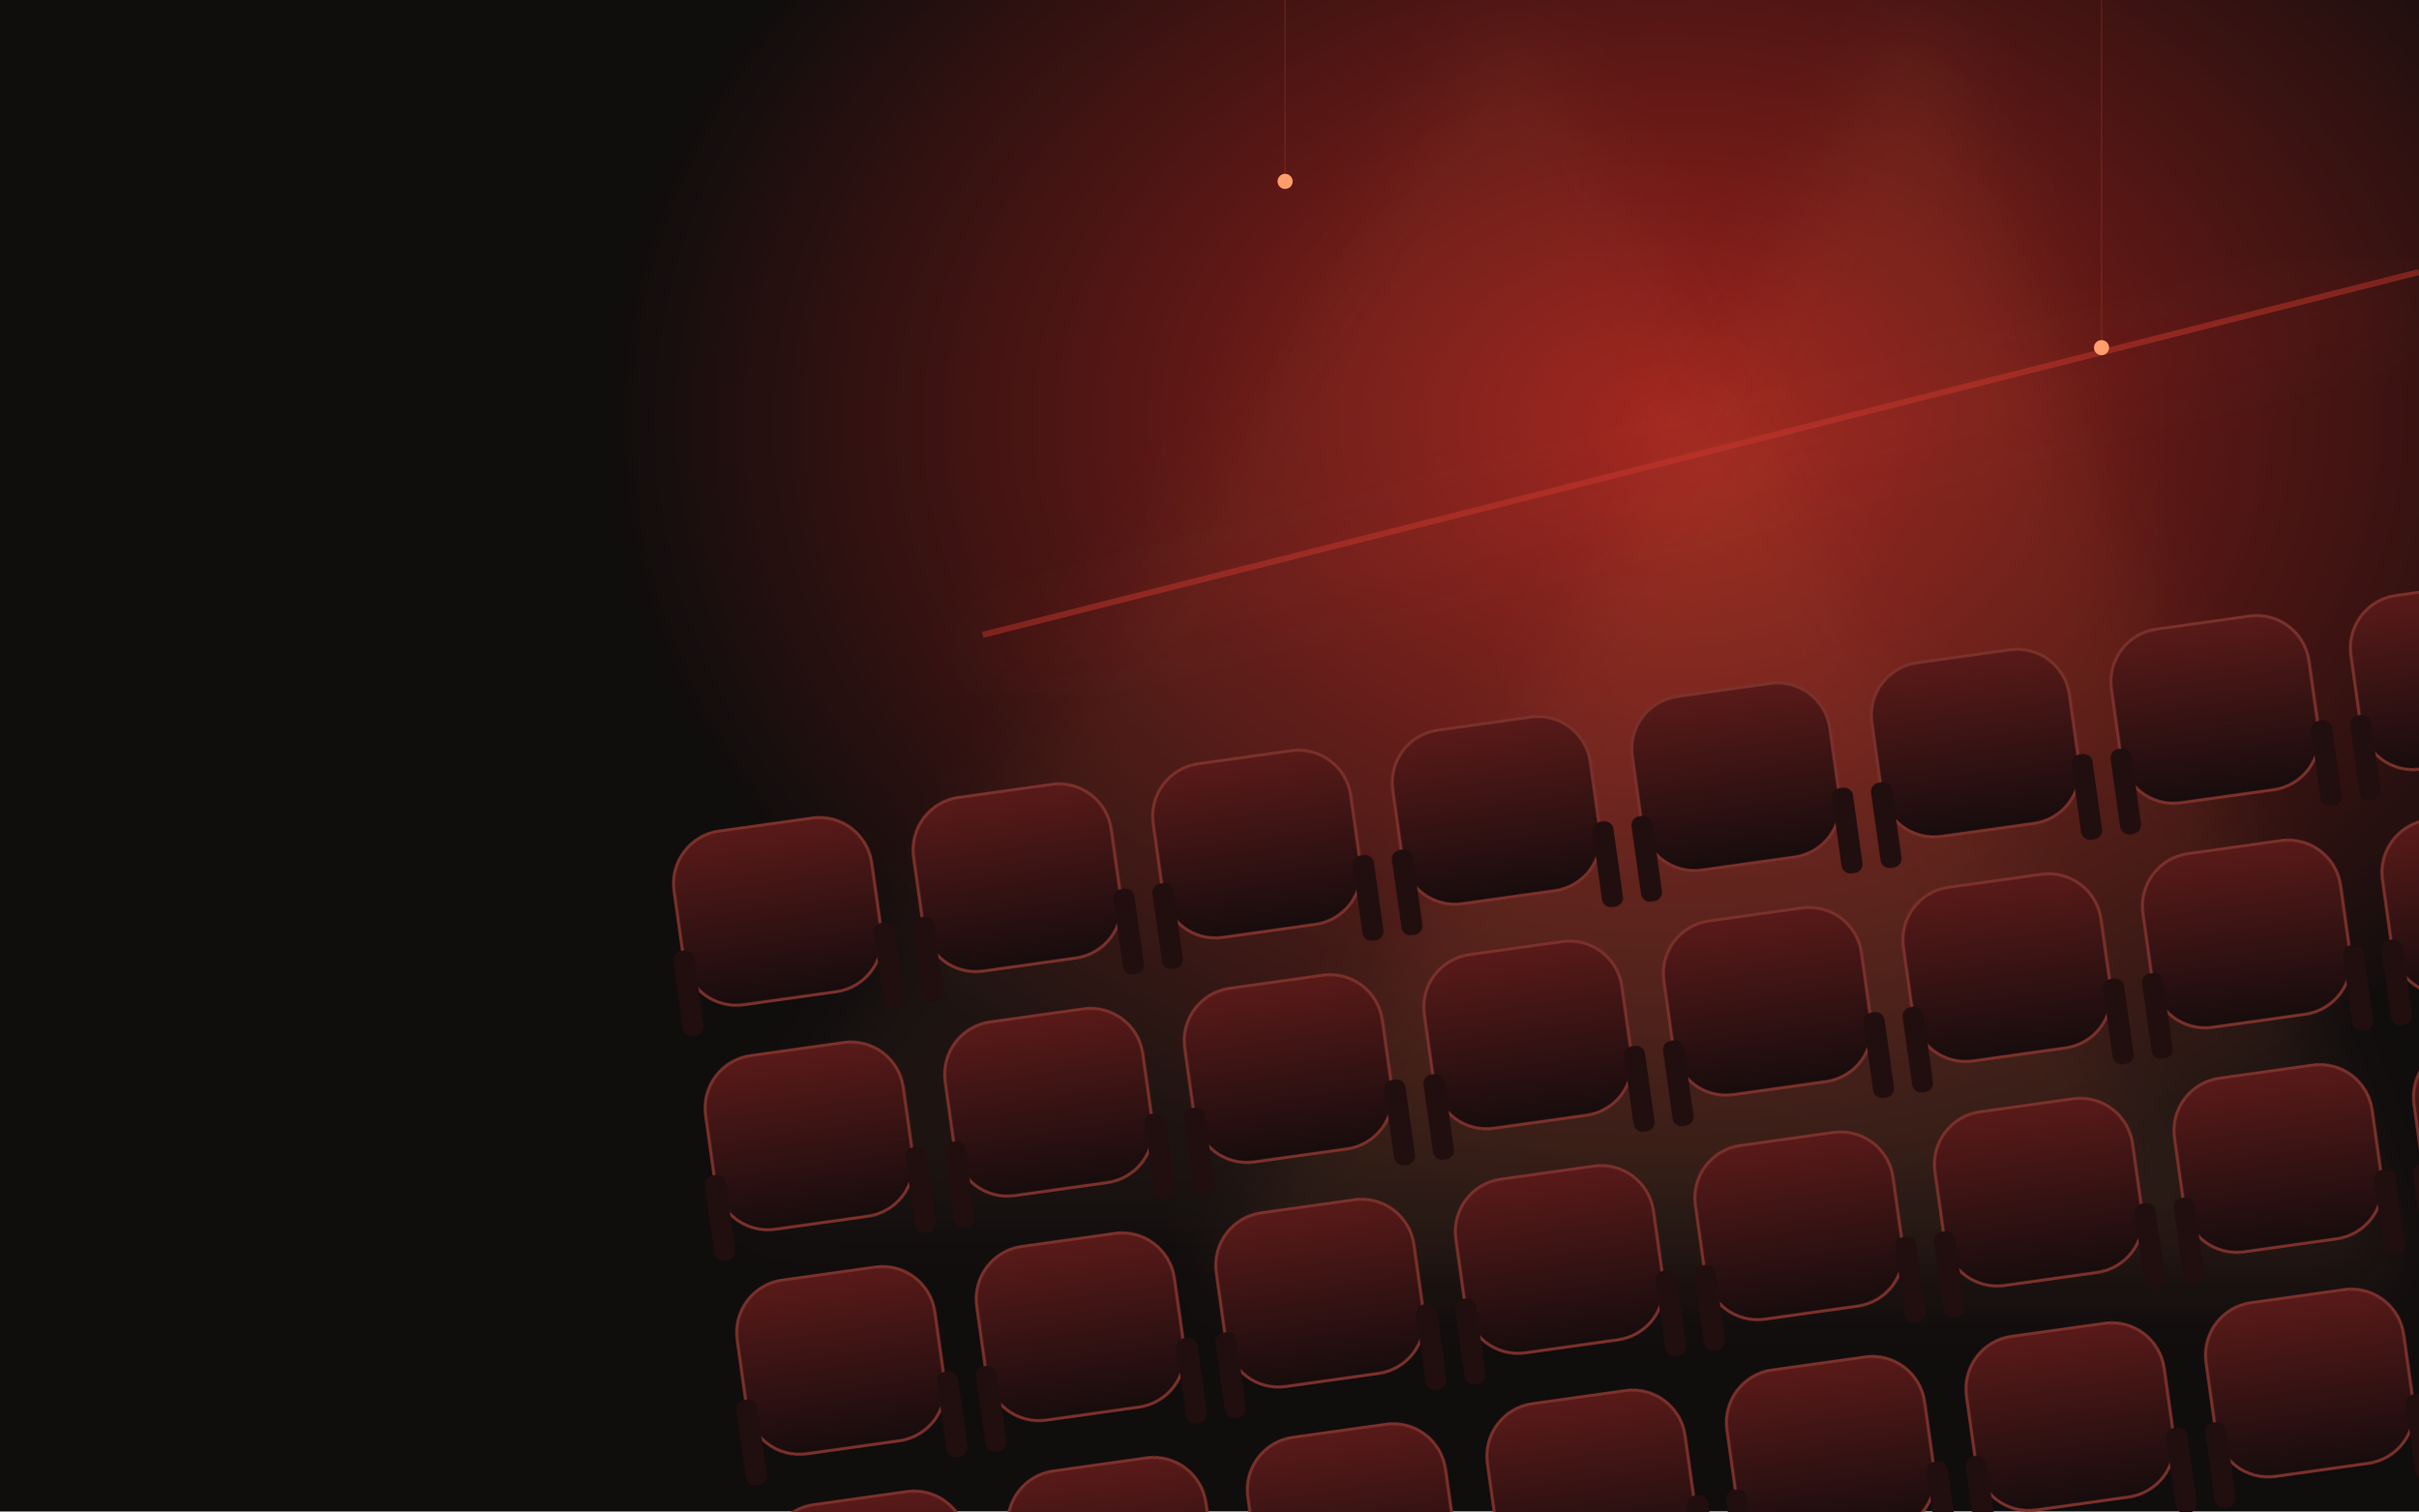
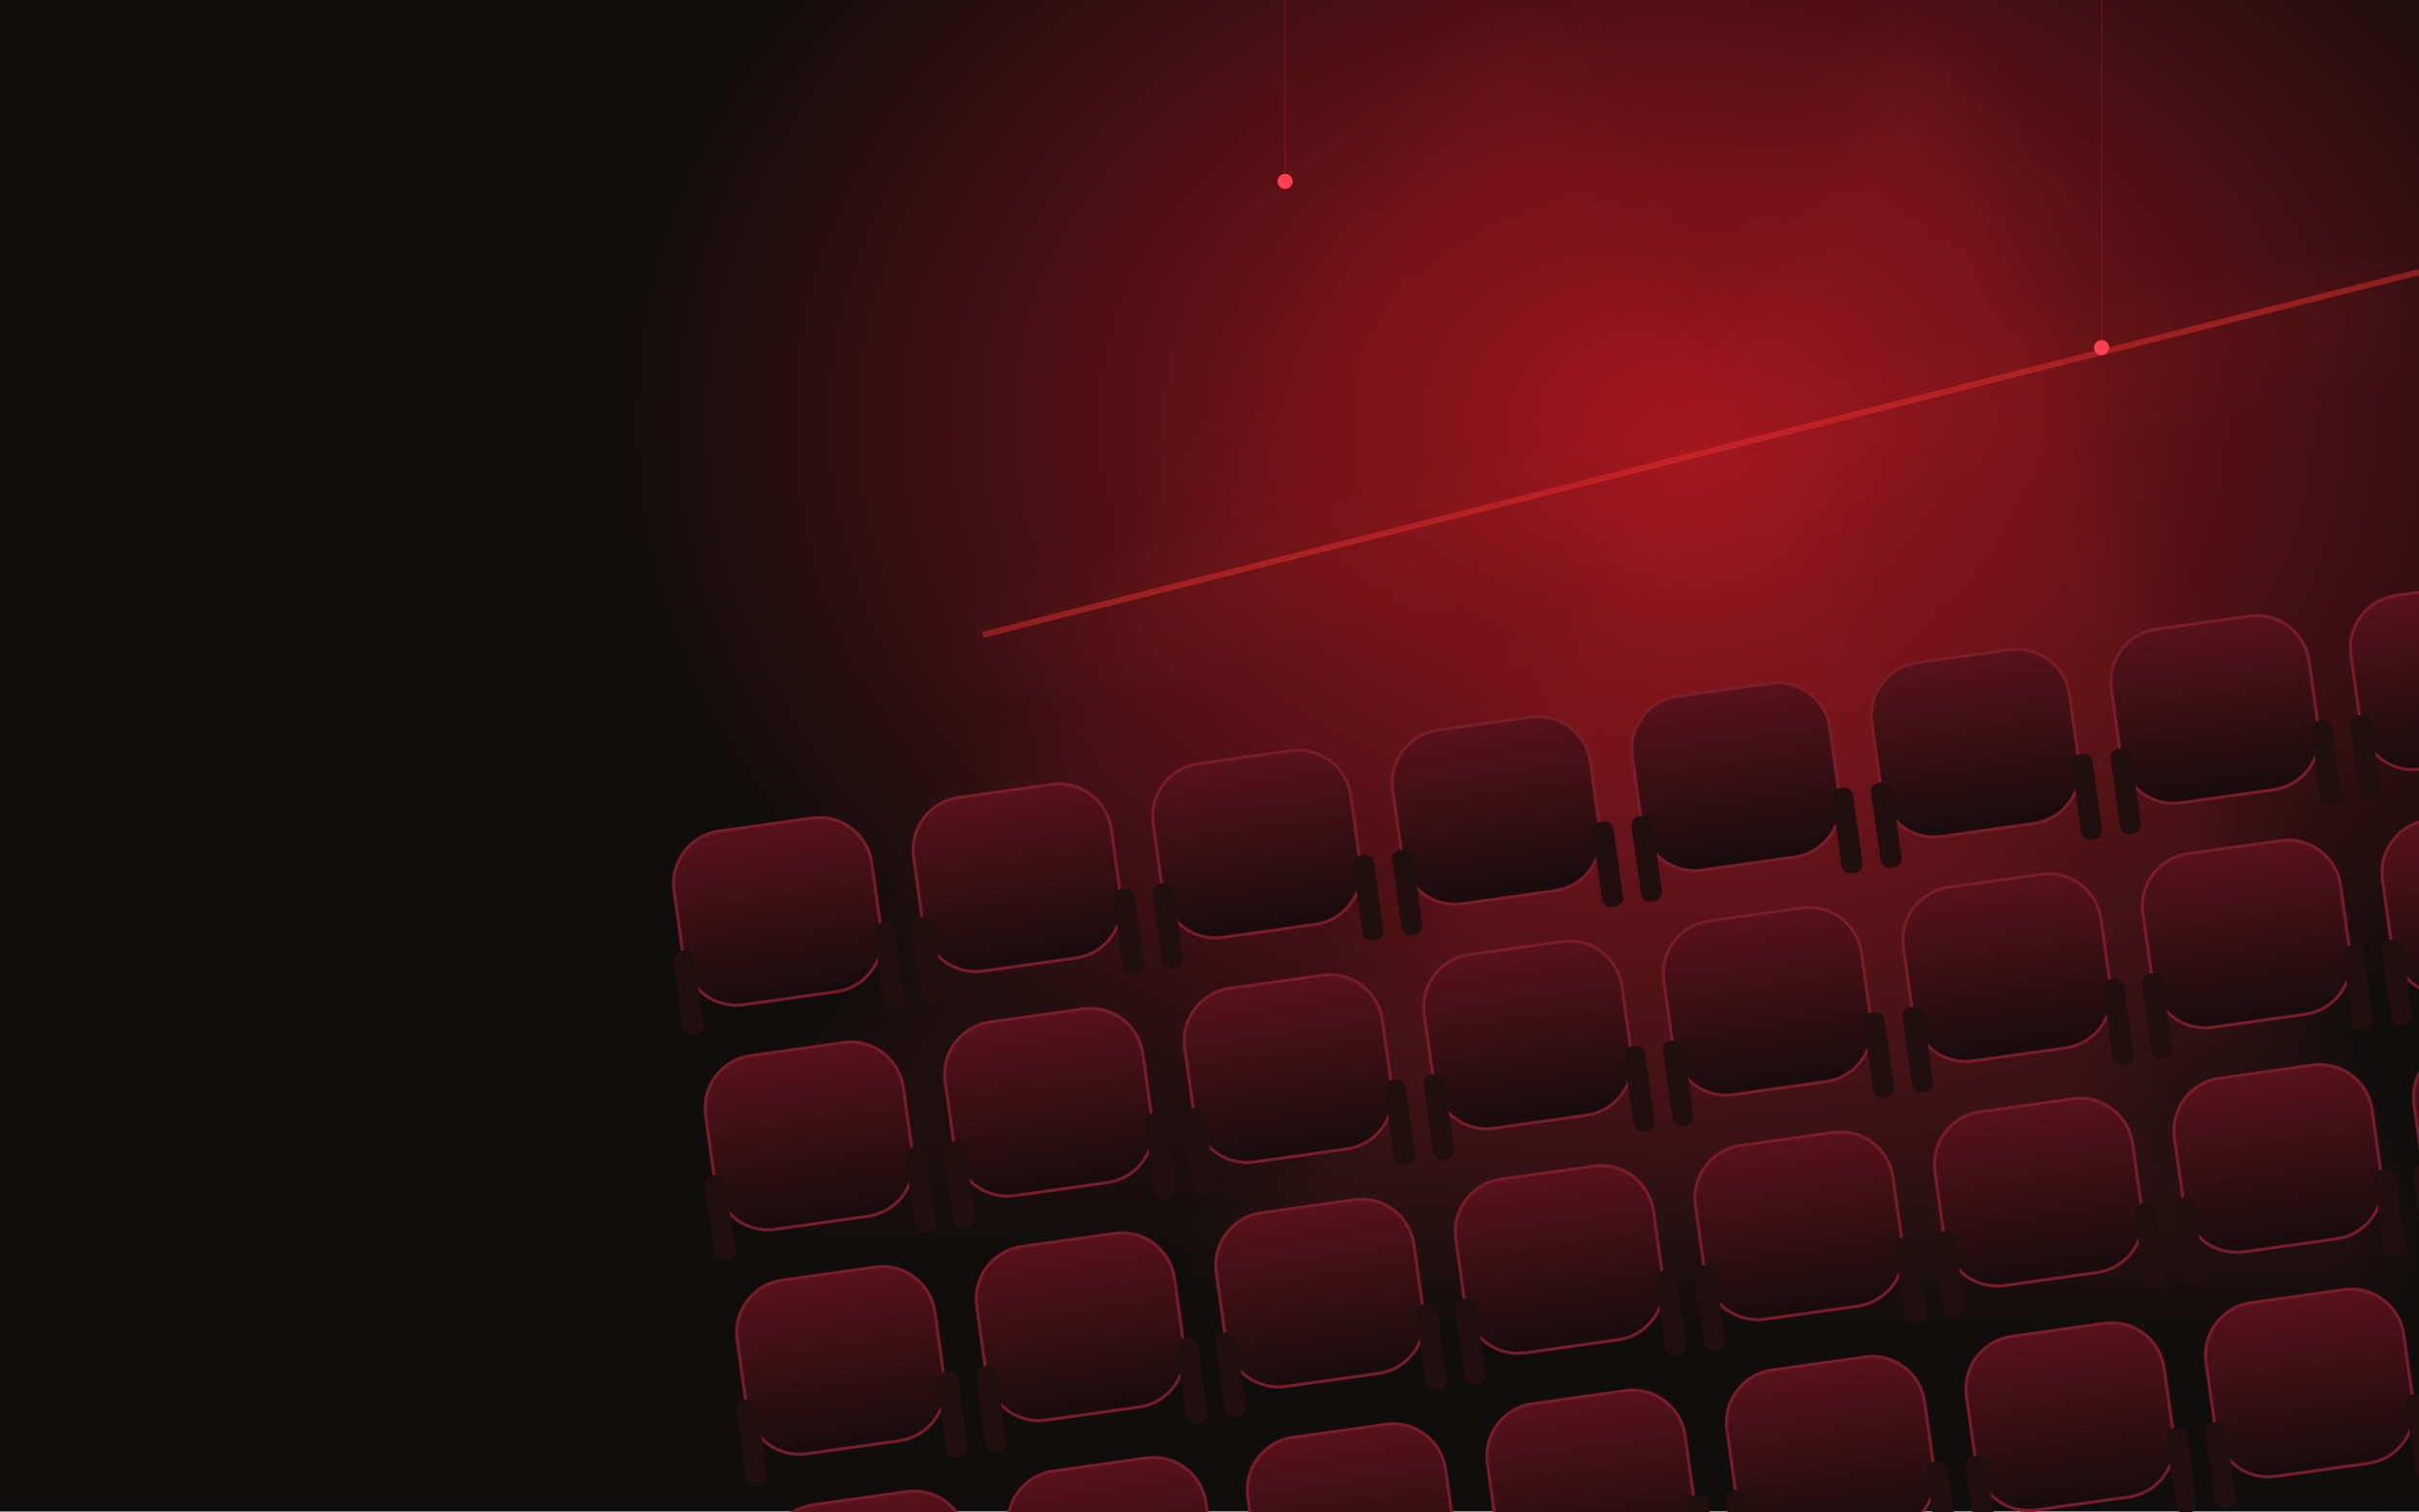
<svg xmlns="http://www.w3.org/2000/svg" viewBox="0 0 1600 1000">
  <defs>
    <radialGradient id="g">
-       <stop stop-color="#9e211c" />
+       <stop stop-color="#9e141d" />
      <stop offset="1" stop-color="#100d0d" />
    </radialGradient>
    <linearGradient id="s" x2="0" y2="1">
-       <stop stop-color="#591a19" />
+       <stop stop-color="#59121a" />
      <stop offset="1" stop-color="#170c0d" />
    </linearGradient>
    <filter id="b">
      <feGaussianBlur stdDeviation="25" />
    </filter>
    <pattern id="seats" width="160" height="150" patternUnits="userSpaceOnUse">
-       <rect x="12" y="15" width="132" height="116" rx="35" fill="url(#s)" stroke="#79302a" stroke-width="2" />
+       <rect x="12" y="15" width="132" height="116" rx="35" fill="url(#s)" stroke="#791c29" stroke-width="2" />
      <rect x="5" y="90" width="14" height="57" rx="6" fill="#210e0f" />
      <rect x="139" y="90" width="14" height="57" rx="6" fill="#210e0f" />
    </pattern>
  </defs>
  <path fill="#100d0d" d="M0 0h1600v1000H0z" />
  <ellipse cx="1100" cy="280" rx="700" ry="520" fill="url(#g)" />
-   <path d="M1000 0 490 800 1450 800Z" fill="#d27c53" opacity=".07" filter="url(#b)" />
-   <path d="M1270 0 800 850 1590 850Z" fill="#e77849" opacity=".09" filter="url(#b)" />
-   <path d="M1600 180 650 420" stroke="#ce382c" stroke-width="4" opacity=".45" />
-   <path d="M1600 195 650 435" stroke="#ce382c" stroke-width="20" opacity=".12" filter="url(#b)" />
+   <path d="M1000 0 490 800 1450 800Z" fill="#d22332" opacity=".07" filter="url(#b)" />
+   <path d="M1270 0 800 850 1590 850Z" fill="#e72b3b" opacity=".09" filter="url(#b)" />
+   <path d="M1600 180 650 420" stroke="#ed302b" stroke-width="4" opacity=".45" />
+   <path d="M1600 195 650 435" stroke="#ed302b" stroke-width="20" opacity=".12" filter="url(#b)" />
  <g transform="translate(450 470) rotate(-8 500 200)">
    <path fill="url(#seats)" d="M0 0h1400v650H0z" />
  </g>
-   <path d="M850 0v120M1390 0v230" stroke="#be3c28" opacity=".25" />
-   <circle cx="850" cy="120" r="5" fill="#ff9d6c" />
-   <circle cx="1390" cy="230" r="5" fill="#ff9d6c" />
+   <path d="M850 0v120M1390 0v230" stroke="#be182b" opacity=".25" />
+   <circle cx="850" cy="120" r="5" fill="#ff4050" />
+   <circle cx="1390" cy="230" r="5" fill="#ff4050" />
</svg>
